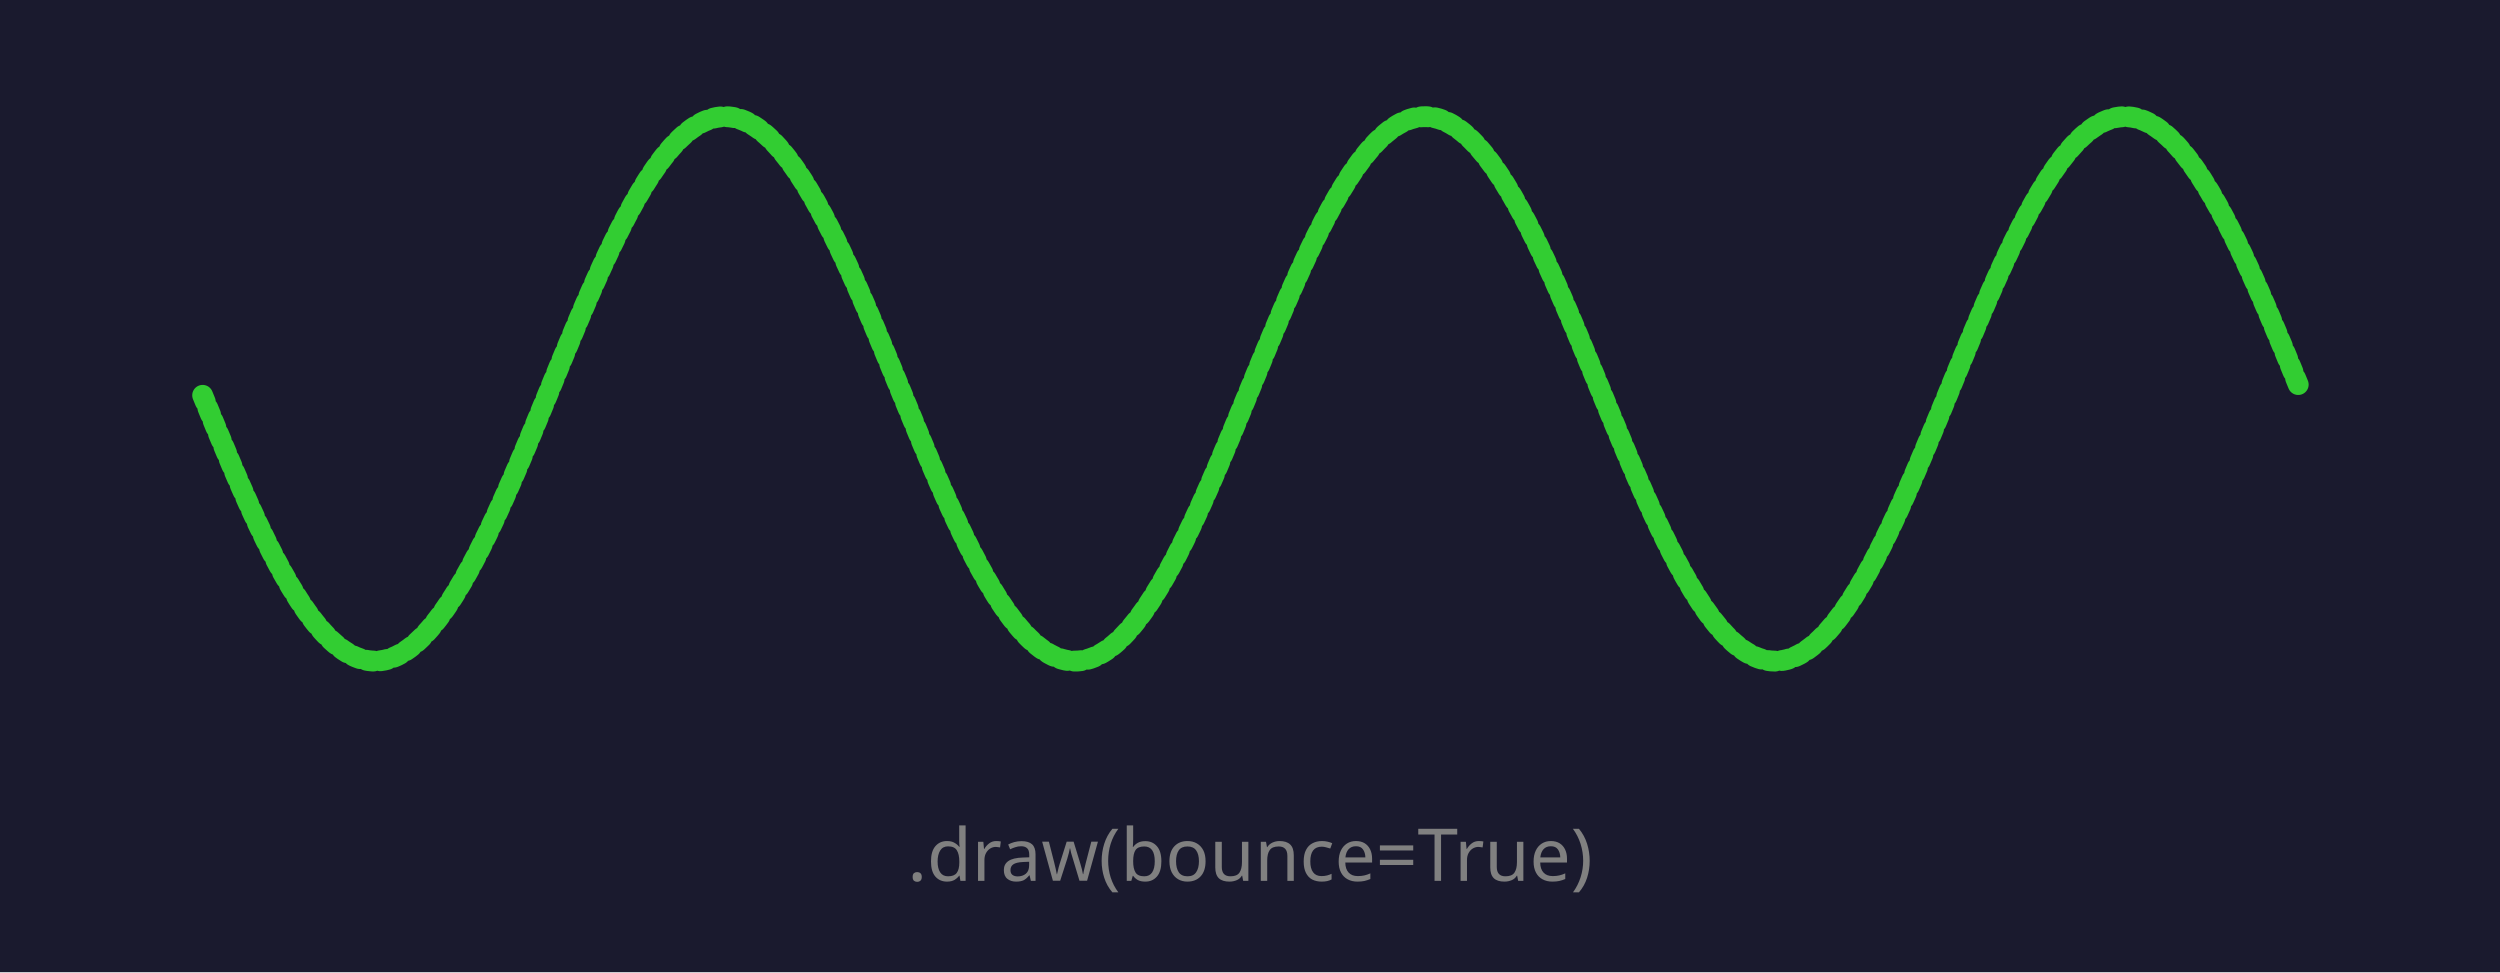
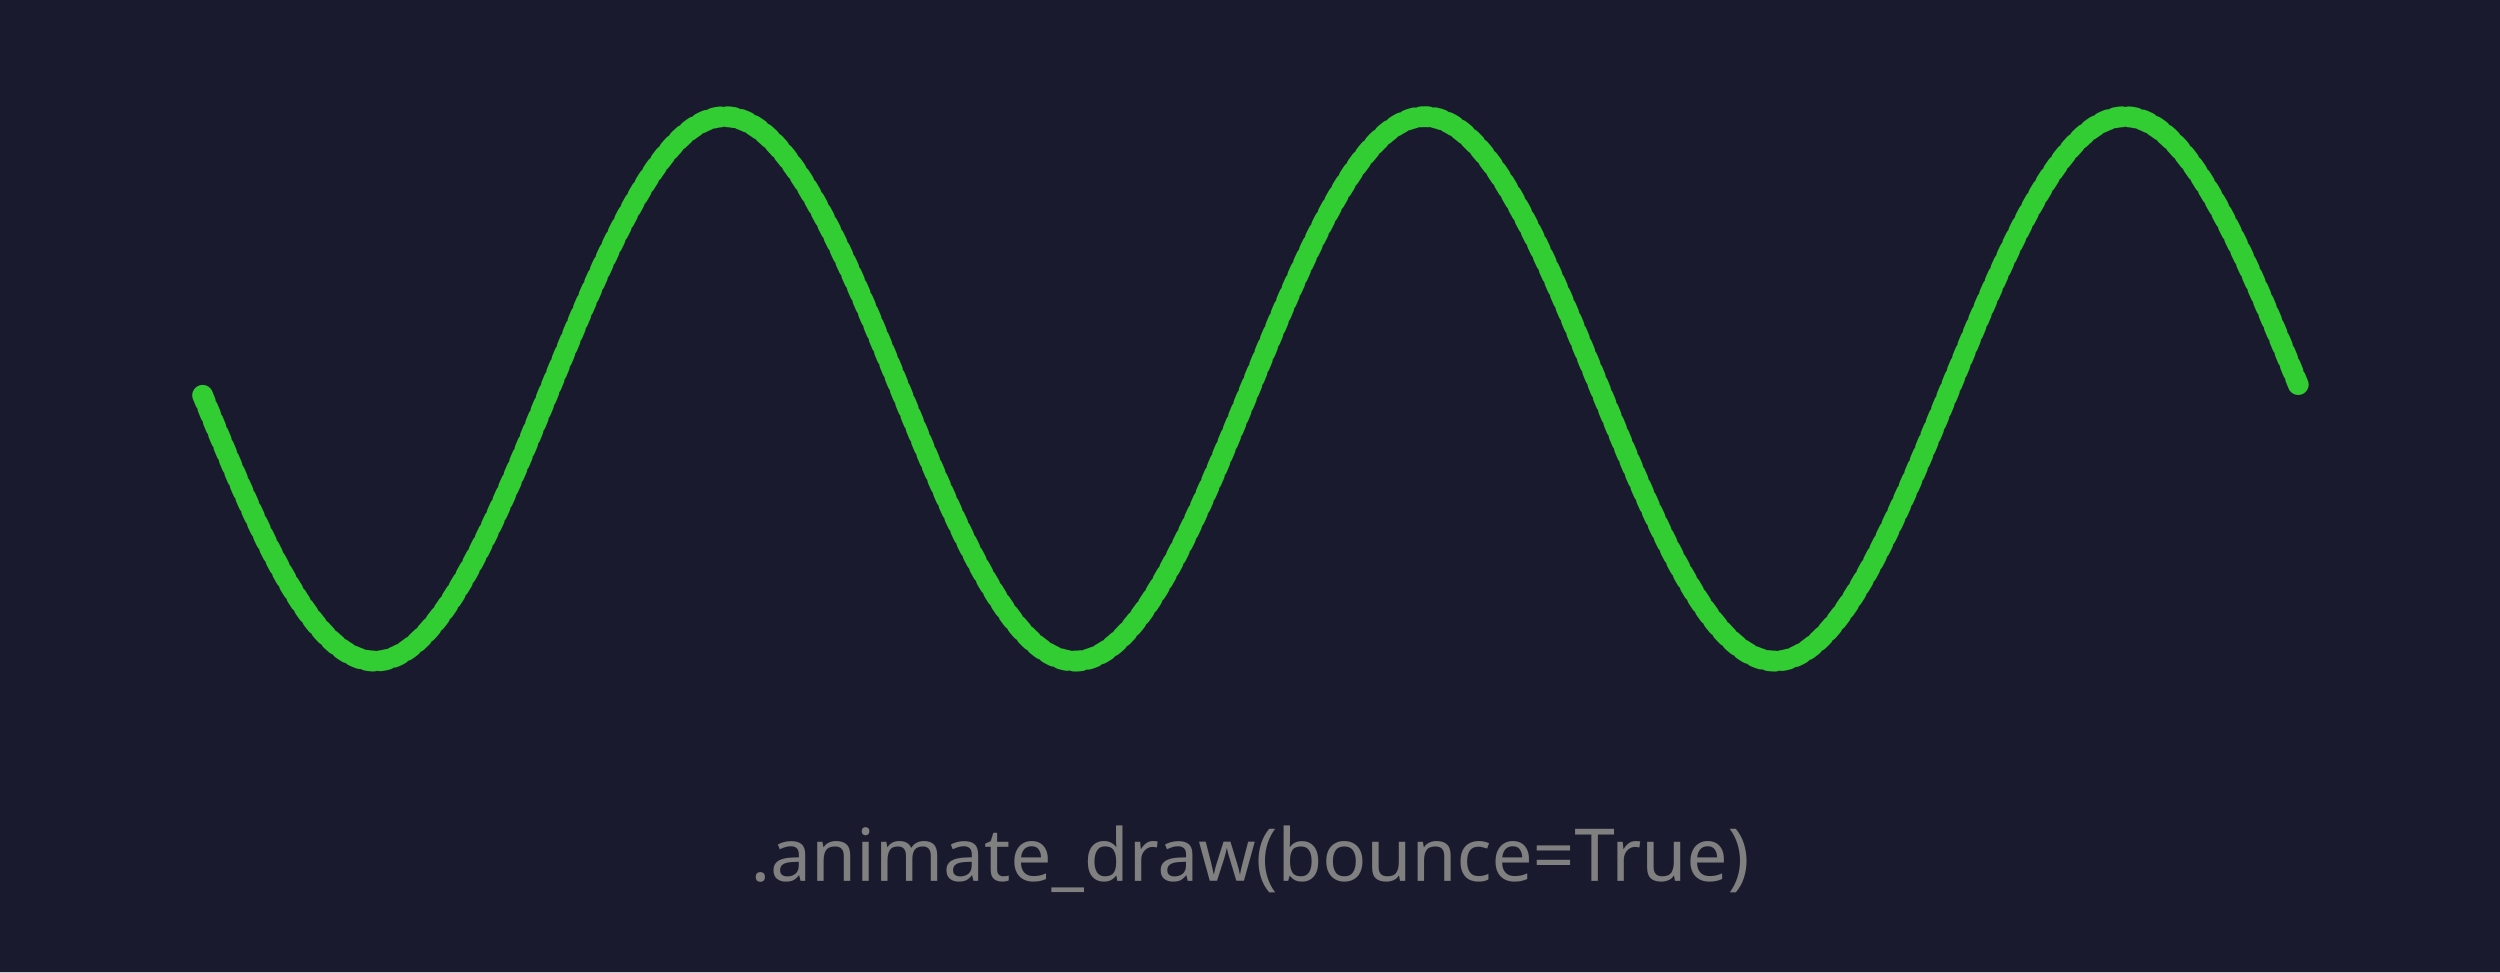
<svg xmlns="http://www.w3.org/2000/svg" width="360" height="140" viewBox="0 0 360 140">
  <rect width="100%" height="100%" fill="#1a1a2e" />
  <path d="M 28.8 56 C 30.375 59.849 31.95 63.696 33.525 67.379 C 35.1 71.062 36.675 74.579 38.25 77.778 C 39.825 80.978 41.4 83.861 42.975 86.302 C 44.55 88.743 46.125 90.743 47.7 92.216 C 49.275 93.689 50.85 94.634 52.425 95.011 C 54 95.388 55.575 95.198 57.15 94.447 C 58.725 93.696 60.3 92.385 61.875 90.571 C 63.45 88.757 65.025 86.44 66.6 83.719 C 68.175 80.997 69.75 77.873 71.325 74.479 C 72.9 71.085 74.475 67.422 76.05 63.648 C 77.625 59.873 79.2 55.988 80.775 52.158 C 82.35 48.328 83.925 44.554 85.5 40.999 C 87.075 37.443 88.65 34.107 90.225 31.132 C 91.8 28.157 93.375 25.544 94.95 23.406 C 96.525 21.268 98.1 19.605 99.675 18.488 C 101.25 17.371 102.825 16.8 104.4 16.8 C 105.975 16.8 107.55 17.371 109.125 18.488 C 110.7 19.605 112.275 21.268 113.85 23.406 C 115.425 25.544 117 28.157 118.575 31.132 C 120.15 34.107 121.725 37.443 123.3 40.999 C 124.875 44.554 126.45 48.328 128.025 52.158 C 129.6 55.988 131.175 59.873 132.75 63.648 C 134.325 67.422 135.9 71.085 137.475 74.479 C 139.05 77.873 140.625 80.997 142.2 83.719 C 143.775 86.44 145.35 88.757 146.925 90.571 C 148.5 92.385 150.075 93.696 151.65 94.447 C 153.225 95.198 154.8 95.388 156.375 95.011 C 157.95 94.634 159.525 93.689 161.1 92.216 C 162.675 90.743 164.25 88.743 165.825 86.302 C 167.4 83.861 168.975 80.978 170.55 77.778 C 172.125 74.579 173.7 71.062 175.275 67.379 C 176.85 63.696 178.425 59.849 180 56 C 181.575 52.151 183.15 48.304 184.725 44.621 C 186.3 40.938 187.875 37.422 189.45 34.222 C 191.025 31.022 192.6 28.139 194.175 25.698 C 195.75 23.257 197.325 21.257 198.9 19.784 C 200.475 18.311 202.05 17.366 203.625 16.989 C 205.2 16.611 206.775 16.802 208.35 17.553 C 209.925 18.304 211.5 19.614 213.075 21.429 C 214.65 23.243 216.225 25.56 217.8 28.281 C 219.375 31.003 220.95 34.127 222.525 37.521 C 224.1 40.915 225.675 44.578 227.25 48.352 C 228.825 52.127 230.4 56.012 231.975 59.842 C 233.55 63.672 235.125 67.446 236.7 71.001 C 238.275 74.557 239.85 77.893 241.425 80.868 C 243 83.843 244.575 86.456 246.15 88.594 C 247.725 90.732 249.3 92.395 250.875 93.512 C 252.45 94.629 254.025 95.2 255.6 95.2 C 257.175 95.2 258.75 94.629 260.325 93.512 C 261.9 92.395 263.475 90.732 265.05 88.594 C 266.625 86.456 268.2 83.843 269.775 80.868 C 271.35 77.893 272.925 74.557 274.5 71.001 C 276.075 67.446 277.65 63.672 279.225 59.842 C 280.8 56.012 282.375 52.127 283.95 48.352 C 285.525 44.578 287.1 40.915 288.675 37.521 C 290.25 34.127 291.825 31.003 293.4 28.281 C 294.975 25.56 296.55 23.243 298.125 21.429 C 299.7 19.614 301.275 18.304 302.85 17.553 C 304.425 16.802 306 16.611 307.575 16.989 C 309.15 17.366 310.725 18.311 312.3 19.784 C 313.875 21.257 315.45 23.257 317.025 25.698 C 318.6 28.139 320.175 31.022 321.75 34.222 C 323.325 37.422 324.9 40.938 326.475 44.621 C 328.05 48.304 329.625 52.151 331.2 56" fill="none" stroke="limegreen" stroke-width="3" stroke-linecap="round" stroke-linejoin="round" pathLength="1" stroke-dasharray="1" stroke-dashoffset="1">
    <animate attributeName="stroke-dashoffset" values="1;0;1" keyTimes="0;0.5;1" dur="2.5s" calcMode="spline" keySplines="0.42 0.0 0.58 1.0;0.42 0.0 0.58 1.0" fill="freeze" repeatCount="indefinite" />
  </path>
-   <text x="180" y="123.2" font-size="10.5" font-family="sans-serif" font-style="normal" font-weight="normal" fill="gray" text-anchor="middle" dominant-baseline="middle">.draw(bounce=True)</text>
+   <text x="180" y="123.2" font-size="10.5" font-family="sans-serif" font-style="normal" font-weight="normal" fill="gray" text-anchor="middle" dominant-baseline="middle">.animate_draw(bounce=True)</text>
</svg>
